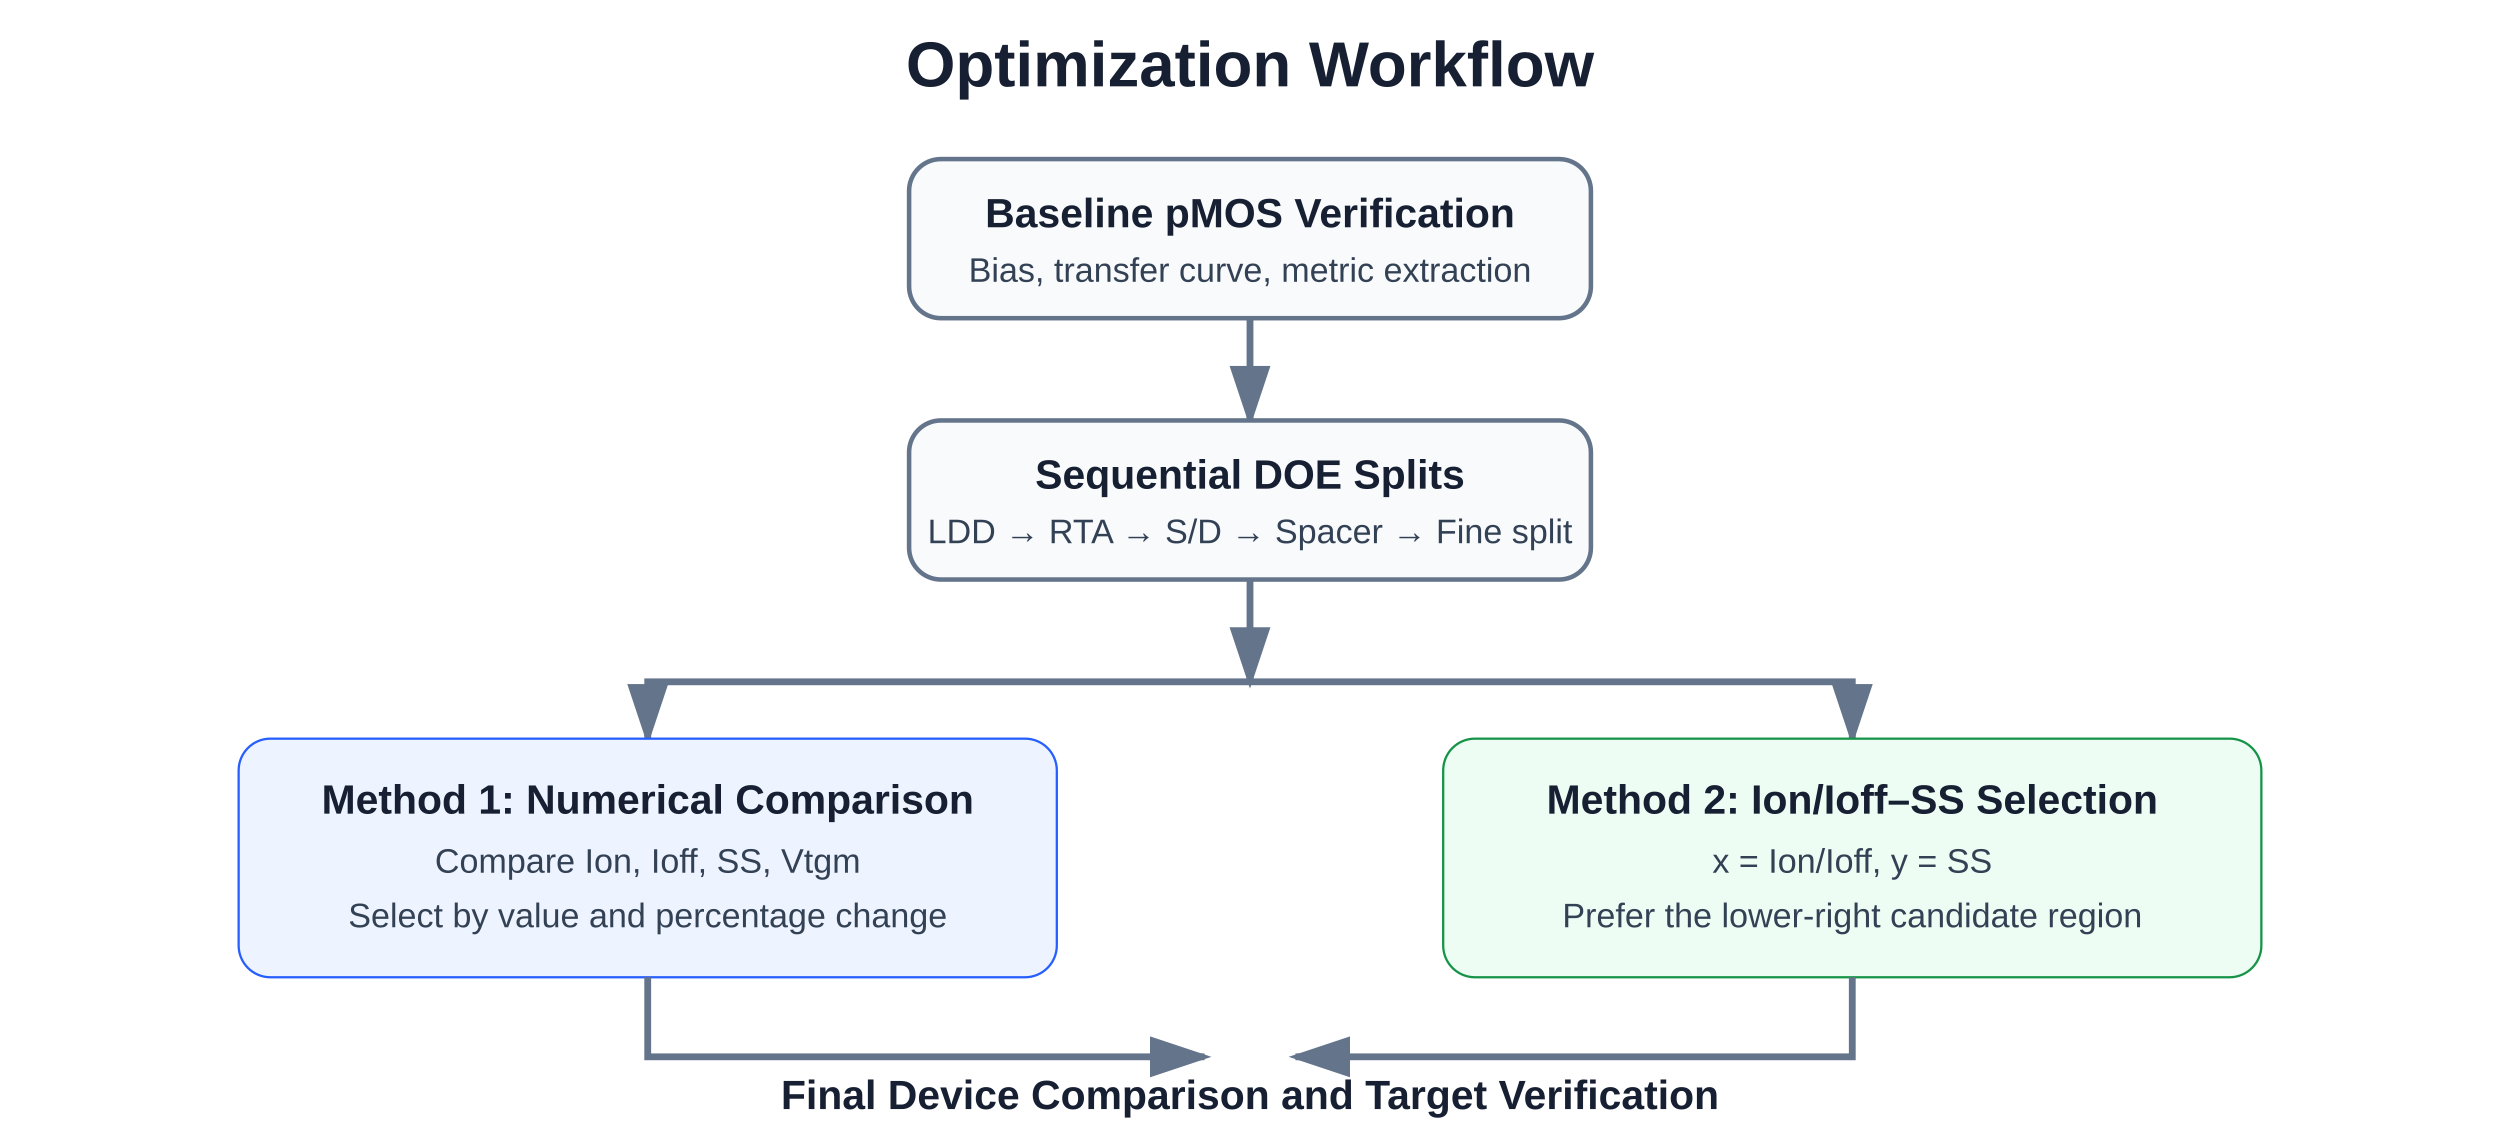
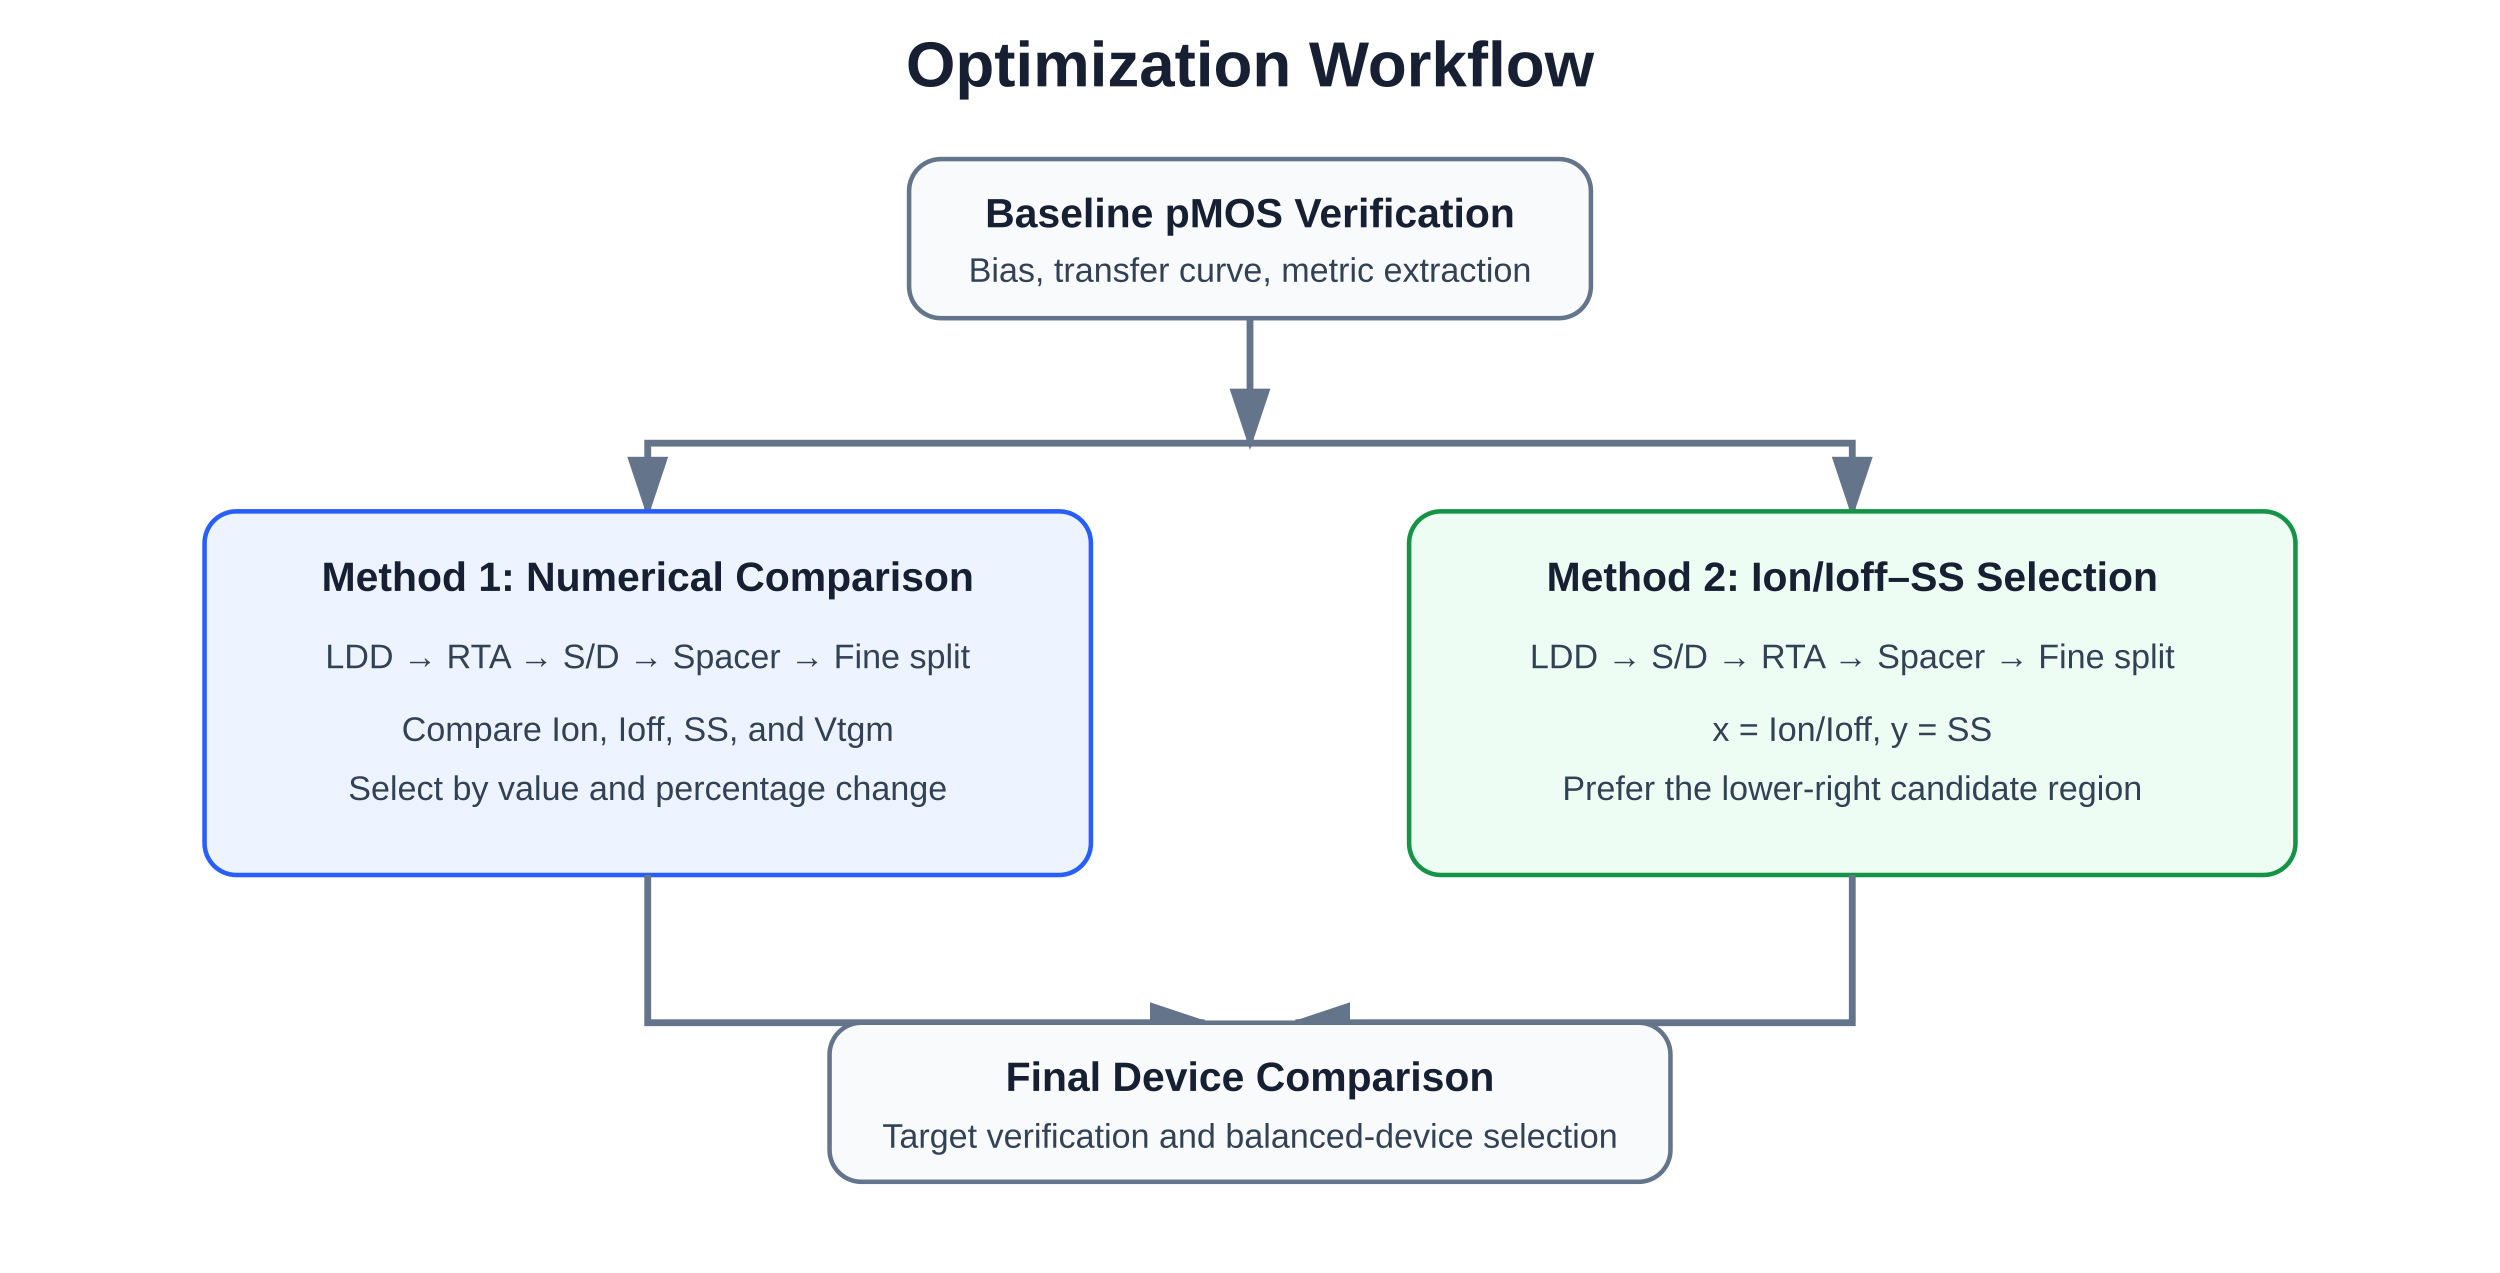
- <svg xmlns="http://www.w3.org/2000/svg" width="1100" height="500" viewBox="0 0 1100 500">
-   <style>.t{font:700 28px Arial,sans-serif;fill:#172033}.h{font:700 18px Arial,sans-serif;fill:#172033}.b{font:15px Arial,sans-serif;fill:#334155}.box{fill:#f8fafc;stroke:#64748b;stroke-width:2;rx:14}.blue{fill:#eef4ff;stroke:#275efe}.green{fill:#edfdf4;stroke:#159447}.arrow{stroke:#64748b;stroke-width:3;fill:none;marker-end:url(#a)}</style>
+ <svg xmlns="http://www.w3.org/2000/svg" width="1100" height="560" viewBox="0 0 1100 560">
+   <style>.t{font:700 28px Arial,sans-serif;fill:#172033}.h{font:700 18px Arial,sans-serif;fill:#172033}.b{font:15px Arial,sans-serif;fill:#334155}.box{fill:#f8fafc;stroke:#64748b;stroke-width:2}.blue{fill:#eef4ff;stroke:#275efe;stroke-width:2}.green{fill:#edfdf4;stroke:#159447;stroke-width:2}.arrow{stroke:#64748b;stroke-width:3;fill:none;marker-end:url(#a)}</style>
  <defs>
    <marker id="a" markerWidth="10" markerHeight="10" refX="8" refY="3" orient="auto">
      <path d="M0,0 L0,6 L9,3 z" fill="#64748b" />
    </marker>
  </defs>
  <text x="550" y="38" text-anchor="middle" class="t">Optimization Workflow</text>
-   <rect class="box" x="400" y="70" width="300" height="70" />
+   <rect class="box" x="400" y="70" width="300" height="70" rx="14" />
  <text x="550" y="100" text-anchor="middle" class="h">Baseline pMOS Verification</text>
  <text x="550" y="124" text-anchor="middle" class="b">Bias, transfer curve, metric extraction</text>
-   <path class="arrow" d="M550 140 V185" />
-   <rect class="box" x="400" y="185" width="300" height="70" />
-   <text x="550" y="215" text-anchor="middle" class="h">Sequential DOE Splits</text>
-   <text x="550" y="239" text-anchor="middle" class="b">LDD → RTA → S/D → Spacer → Fine split</text>
-   <path class="arrow" d="M550 255 V300" />
-   <path class="arrow" d="M550 300 H285 V325" />
-   <path class="arrow" d="M550 300 H815 V325" />
-   <rect class="blue" x="105" y="325" width="360" height="105" rx="14" />
-   <text x="285" y="358" text-anchor="middle" class="h">Method 1: Numerical Comparison</text>
-   <text x="285" y="384" text-anchor="middle" class="b">Compare Ion, Ioff, SS, Vtgm</text>
-   <text x="285" y="408" text-anchor="middle" class="b">Select by value and percentage change</text>
-   <rect class="green" x="635" y="325" width="360" height="105" rx="14" />
-   <text x="815" y="358" text-anchor="middle" class="h">Method 2: Ion/Ioff–SS Selection</text>
-   <text x="815" y="384" text-anchor="middle" class="b">x = Ion/Ioff, y = SS</text>
-   <text x="815" y="408" text-anchor="middle" class="b">Prefer the lower-right candidate region</text>
-   <path class="arrow" d="M285 430 V465 H530" />
-   <path class="arrow" d="M815 430 V465 H570" />
-   <text x="550" y="488" text-anchor="middle" class="h">Final Device Comparison and Target Verification</text>
+   <path class="arrow" d="M550 140 V195" />
+   <path class="arrow" d="M550 195 H285 V225" />
+   <path class="arrow" d="M550 195 H815 V225" />
+   <rect class="blue" x="90" y="225" width="390" height="160" rx="14" />
+   <text x="285" y="260" text-anchor="middle" class="h">Method 1: Numerical Comparison</text>
+   <text x="285" y="294" text-anchor="middle" class="b">LDD → RTA → S/D → Spacer → Fine split</text>
+   <text x="285" y="326" text-anchor="middle" class="b">Compare Ion, Ioff, SS, and Vtgm</text>
+   <text x="285" y="352" text-anchor="middle" class="b">Select by value and percentage change</text>
+   <rect class="green" x="620" y="225" width="390" height="160" rx="14" />
+   <text x="815" y="260" text-anchor="middle" class="h">Method 2: Ion/Ioff–SS Selection</text>
+   <text x="815" y="294" text-anchor="middle" class="b">LDD → S/D → RTA → Spacer → Fine split</text>
+   <text x="815" y="326" text-anchor="middle" class="b">x = Ion/Ioff, y = SS</text>
+   <text x="815" y="352" text-anchor="middle" class="b">Prefer the lower-right candidate region</text>
+   <path class="arrow" d="M285 385 V450 H530" />
+   <path class="arrow" d="M815 385 V450 H570" />
+   <rect class="box" x="365" y="450" width="370" height="70" rx="14" />
+   <text x="550" y="480" text-anchor="middle" class="h">Final Device Comparison</text>
+   <text x="550" y="505" text-anchor="middle" class="b">Target verification and balanced-device selection</text>
</svg>
